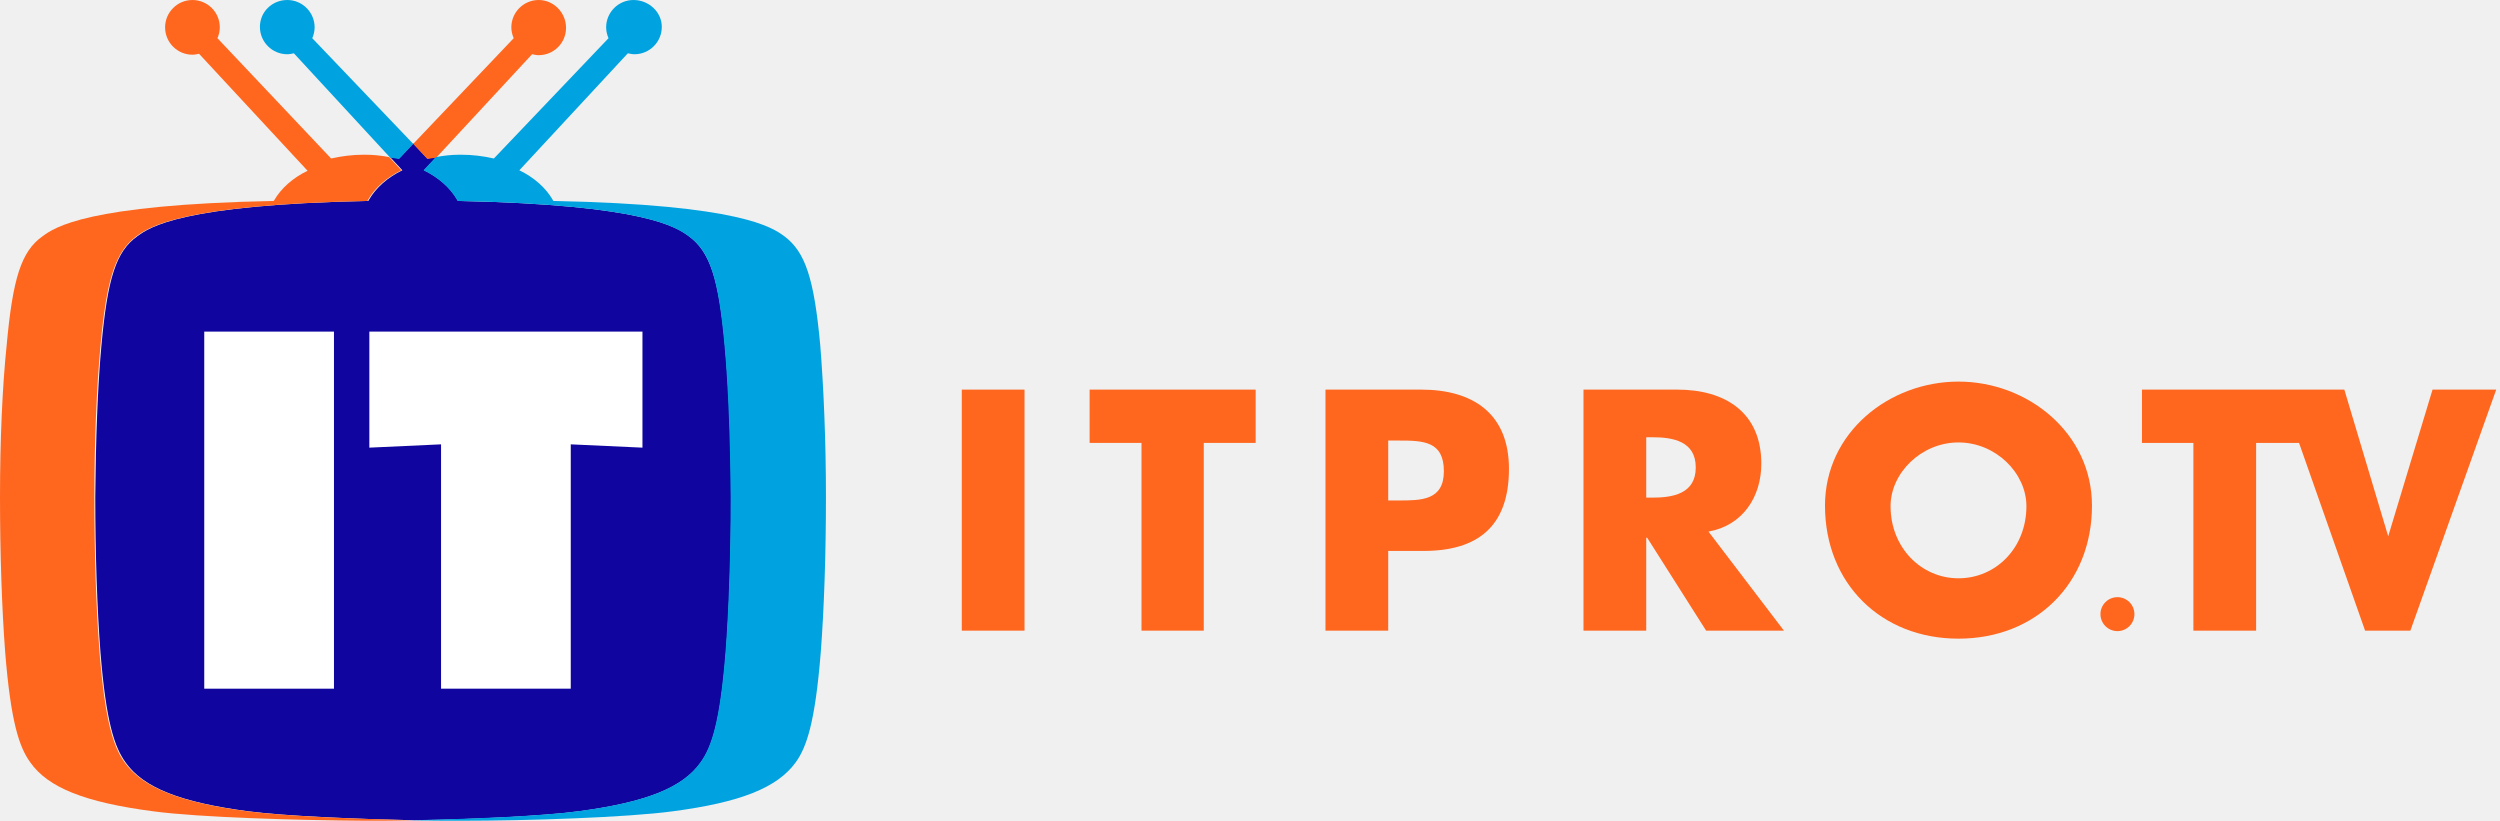
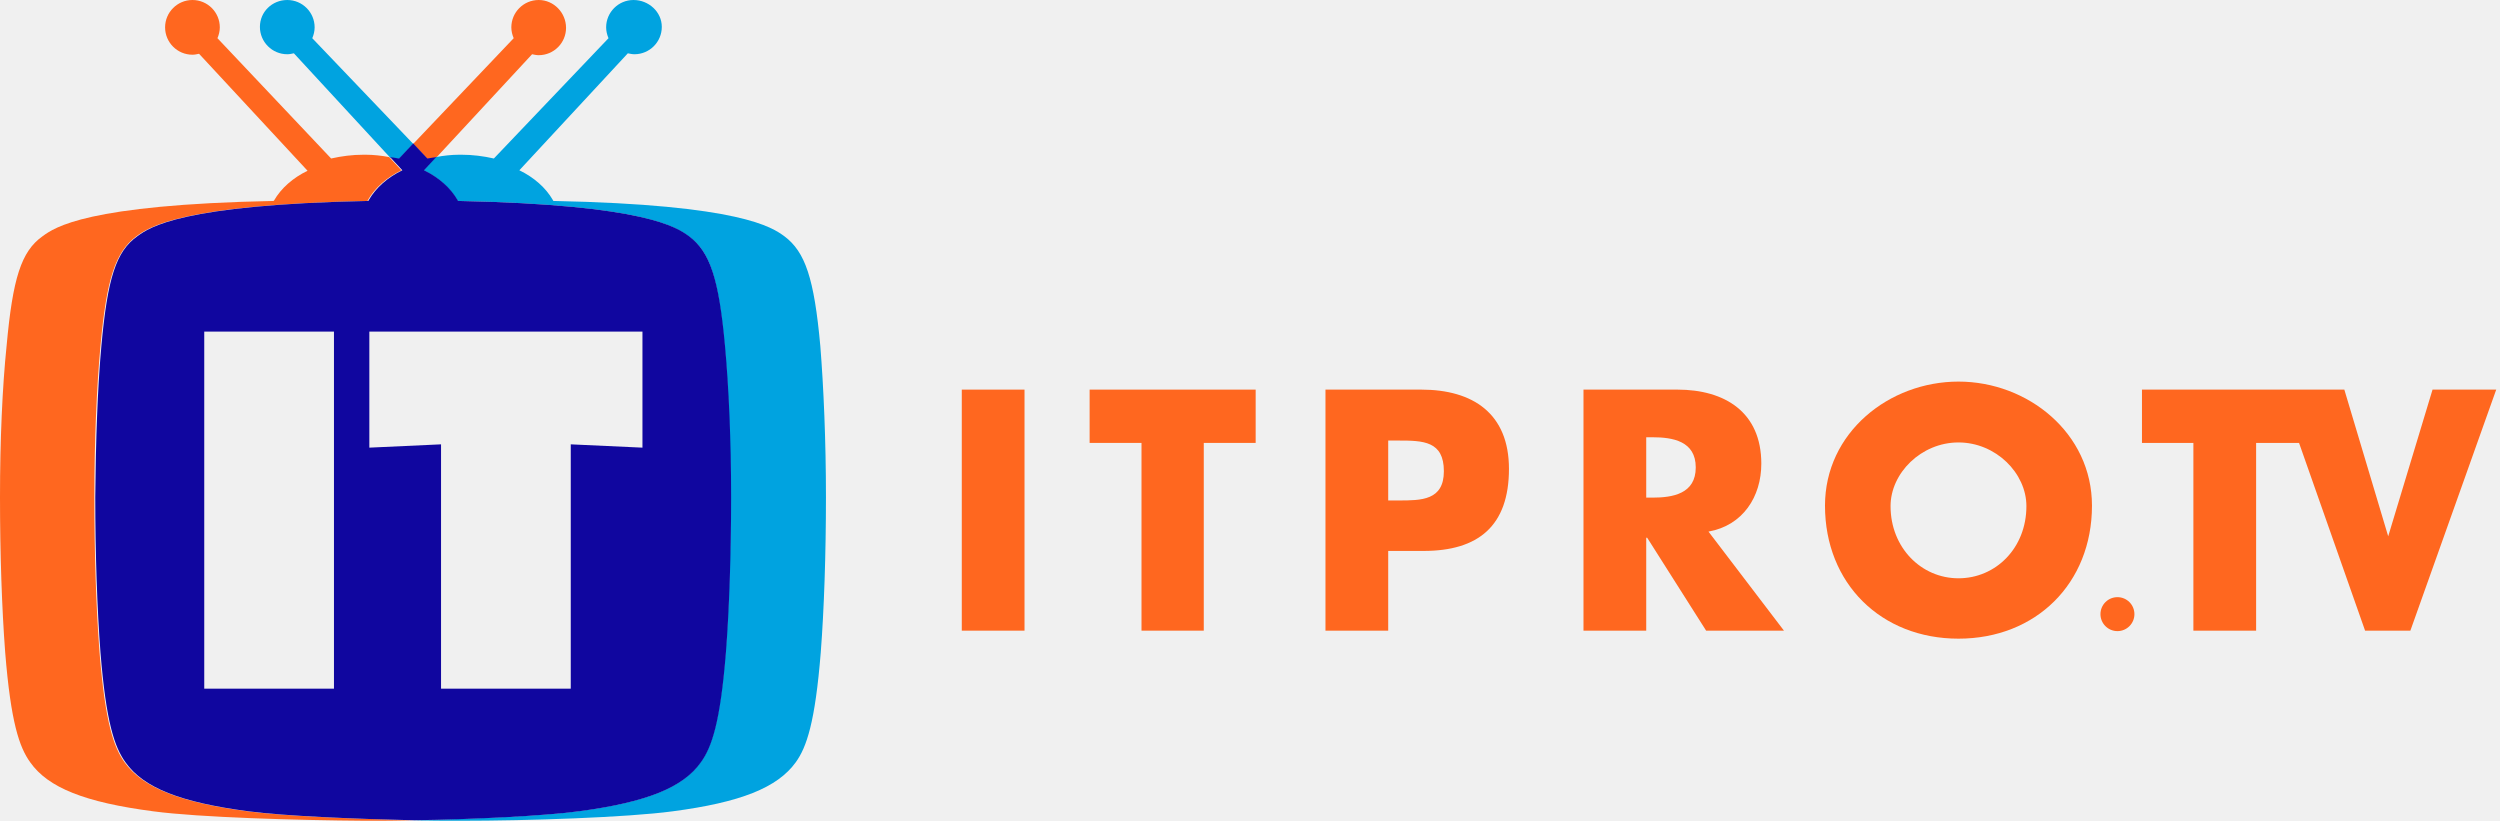
<svg xmlns="http://www.w3.org/2000/svg" width="530" height="174" viewBox="0 0 530 174" fill="none">
  <path d="M217.198 133.698H203.898V82.598H217.198V133.698Z" fill="#FF671F" />
  <path d="M255.2 133.698H242V93.898H231V82.598H266.2V93.898H255.2V133.698Z" fill="#FF671F" />
  <path d="M281 82.598H301.3C312.3 82.598 319.9 87.698 319.9 99.398C319.9 111.498 313.4 116.798 301.8 116.798H294.3V133.698H281V82.598ZM294.3 106.098H296.5C301.3 106.098 306.1 106.098 306.1 99.898C306.1 93.498 301.7 93.398 296.5 93.398H294.3V106.098Z" fill="#FF671F" />
  <path d="M378.199 133.698H361.699L349.199 113.998H348.999V133.698H335.699V82.598H355.599C365.699 82.598 373.399 87.398 373.399 98.298C373.399 105.298 369.499 111.398 362.199 112.698L378.199 133.698ZM348.999 105.498H350.299C354.599 105.498 359.499 104.698 359.499 99.098C359.499 93.498 354.599 92.698 350.299 92.698H348.999V105.498Z" fill="#FF671F" />
  <path d="M443.498 107.198C443.498 123.698 431.598 135.398 415.198 135.398C398.798 135.398 386.898 123.698 386.898 107.198C386.898 91.698 400.498 80.898 415.198 80.898C429.898 80.898 443.498 91.798 443.498 107.198ZM400.798 107.298C400.798 116.098 407.298 122.598 415.198 122.598C423.098 122.598 429.598 116.198 429.598 107.298C429.598 100.298 423.098 93.798 415.198 93.798C407.298 93.798 400.798 100.298 400.798 107.298Z" fill="#FF671F" />
  <path d="M448.897 133.798C450.885 133.798 452.497 132.186 452.497 130.198C452.497 128.209 450.885 126.598 448.897 126.598C446.909 126.598 445.297 128.209 445.297 130.198C445.297 132.186 446.909 133.798 448.897 133.798Z" fill="#FF671F" />
  <path d="M515.698 82.598L506.298 113.698L496.998 82.598H489.298H483.398H454.098V93.898H464.998V133.698H478.298V93.898H487.398L501.398 133.698H510.998L529.198 82.598H515.698Z" fill="#FF671F" />
-   <path d="M148.599 161.598C150.899 158.398 152.699 153.198 153.899 138.298C154.599 129.198 154.999 117.498 154.999 105.398C154.999 93.398 154.499 81.998 153.699 73.298C152.399 58.998 150.499 53.398 146.099 50.098C143.499 48.198 136.799 43.398 97.099 42.598L96.999 42.398C95.499 39.798 92.999 37.598 89.899 36.098L92.499 33.298C91.899 33.398 91.199 33.498 90.599 33.598L87.599 30.398L84.599 33.598C83.999 33.498 83.299 33.398 82.699 33.298L85.299 36.098C82.199 37.598 79.699 39.798 78.199 42.398L78.099 42.598C38.399 43.398 31.699 48.198 29.099 50.098C24.599 53.298 22.799 58.998 21.499 73.298C20.699 81.998 20.299 93.398 20.199 105.398C20.199 117.398 20.599 129.098 21.299 138.298C22.499 153.198 24.299 158.398 26.599 161.598C30.399 166.998 38.199 170.098 52.699 171.998C60.299 172.998 74.799 173.598 87.699 173.898C100.599 173.698 115.099 172.998 122.699 171.998C136.999 170.098 144.799 166.998 148.599 161.598Z" fill="#10069F" />
  <path d="M87.602 30.5L90.602 33.7C91.202 33.6 91.902 33.5 92.502 33.4L112.802 11.5C113.302 11.6 113.702 11.7 114.202 11.7C117.402 11.7 120.002 9.1 120.002 5.9C120.002 2.7 117.402 0 114.202 0C111.002 0 108.402 2.6 108.402 5.8C108.402 6.6 108.602 7.4 108.902 8.1L87.602 30.5Z" fill="#FF671F" />
  <path d="M52.5 172C38.1 170.1 30.3 167 26.4 161.6C24.1 158.4 22.3 153.2 21.1 138.3C20.4 129.2 20 117.5 20 105.4C20 93.4 20.5 82 21.3 73.3C22.6 59 24.5 53.4 28.9 50.1C31.5 48.2 38.2 43.4 77.9 42.6L78 42.4C79.5 39.8 82 37.6 85.1 36.1L82.5 33.3C80.9 33 79.2 32.8 77.5 32.8H77.1C74.7 32.8 72.4 33.1 70.2 33.6L46.1 8.1C46.4 7.4 46.6 6.6 46.6 5.8C46.6 2.6 44 0 40.8 0C37.6 0 35 2.6 35 5.8C35 9 37.6 11.6 40.8 11.6C41.3 11.6 41.7 11.5 42.2 11.4L65.2 36.2C62.1 37.7 59.6 39.9 58.1 42.5L58 42.6C18.3 43.4 11.6 48.2 9 50.1C4.5 53.3 2.7 59 1.4 73.3C0.5 82 0 93.4 0 105.4C0 117.4 0.4 129.1 1.1 138.3C2.3 153.2 4.1 158.4 6.4 161.6C10.2 167 18 170.1 32.5 172C42.2 173.3 63 173.9 77.4 174C77.5 174 77.5 174 77.6 174C77.7 174 77.7 174 77.8 174C80.9 174 84.2 174 87.7 173.9C74.7 173.6 60.2 173 52.5 172Z" fill="#FF671F" />
  <path d="M87.602 30.5L84.602 33.7C84.002 33.6 83.302 33.5 82.702 33.4L62.302 11.3C61.802 11.4 61.402 11.5 60.902 11.5C57.702 11.5 55.102 8.9 55.102 5.7C55.102 2.5 57.702 0 60.902 0C64.102 0 66.702 2.6 66.702 5.8C66.702 6.6 66.502 7.4 66.202 8.1L87.602 30.5Z" fill="#00A3E0" />
  <path d="M173.902 73.3C172.602 59 170.702 53.4 166.302 50.1C163.702 48.2 157.002 43.4 117.302 42.6L117.202 42.4C115.702 39.8 113.202 37.6 110.102 36.1L133.102 11.3C133.602 11.4 134.002 11.5 134.502 11.5C137.702 11.5 140.302 8.9 140.302 5.7C140.302 2.5 137.502 0 134.302 0C131.102 0 128.502 2.6 128.502 5.8C128.502 6.6 128.702 7.4 129.002 8.1L104.702 33.6C102.502 33.1 100.202 32.8 97.802 32.8H97.402C95.702 32.8 94.002 33 92.402 33.3L89.802 36.1C92.902 37.6 95.402 39.8 96.902 42.4L97.002 42.6C136.702 43.4 143.402 48.2 146.002 50.1C150.502 53.3 152.302 59 153.602 73.3C154.402 82 154.802 93.4 154.902 105.4C154.902 117.4 154.502 129.1 153.802 138.3C152.602 153.2 150.802 158.4 148.502 161.6C144.702 167 136.902 170.1 122.402 172C114.802 173 100.302 173.6 87.402 173.9C90.902 174 94.202 174 97.302 174C97.402 174 97.402 174 97.502 174C97.602 174 97.602 174 97.702 174C112.102 174 132.902 173.3 142.602 172C157.002 170.1 164.802 167 168.702 161.6C171.002 158.4 172.802 153.2 174.002 138.3C174.702 129.2 175.102 117.5 175.102 105.4C175.102 93.4 174.602 82 173.902 73.3Z" fill="#00A3E0" />
-   <path d="M43.301 70.301H70.801V146.001H43.301V70.301Z" fill="white" />
-   <path d="M78.401 70.301H136.201V94.901L121.001 94.201V146.001H93.501V94.201L78.301 94.901V70.301H78.401Z" fill="white" />
+   <path fill-rule="evenodd" clip-rule="evenodd" d="M148.599 161.598C150.899 158.398 152.699 153.198 153.899 138.298C154.599 129.198 154.999 117.498 154.999 105.398C154.999 93.398 154.499 81.998 153.699 73.298C152.399 58.998 150.499 53.398 146.099 50.098C143.499 48.198 136.799 43.398 97.099 42.598L96.999 42.398C95.499 39.798 92.999 37.598 89.899 36.098L92.499 33.298C92.199 33.348 91.875 33.398 91.55 33.448L91.549 33.448C91.224 33.498 90.899 33.548 90.599 33.598L87.599 30.398L84.599 33.598C84.299 33.548 83.974 33.498 83.649 33.448L83.649 33.448C83.324 33.398 82.999 33.348 82.699 33.298L85.299 36.098C82.199 37.598 79.699 39.798 78.199 42.398L78.099 42.598C38.399 43.398 31.699 48.198 29.099 50.098C24.599 53.298 22.799 58.998 21.499 73.298C20.699 81.998 20.299 93.398 20.199 105.398C20.199 117.398 20.599 129.098 21.299 138.298C22.499 153.198 24.299 158.398 26.599 161.598C30.399 166.998 38.199 170.098 52.699 171.998C60.299 172.998 74.799 173.598 87.699 173.898C100.599 173.698 115.099 172.998 122.699 171.998C136.999 170.098 144.799 166.998 148.599 161.598ZM43.301 70.301H70.801V146.001H43.301V70.301ZM136.201 70.301H78.401H78.301V94.901L93.501 94.201V146.001H121.001V94.201L136.201 94.901V70.301Z" fill="#10069F" />
</svg>
